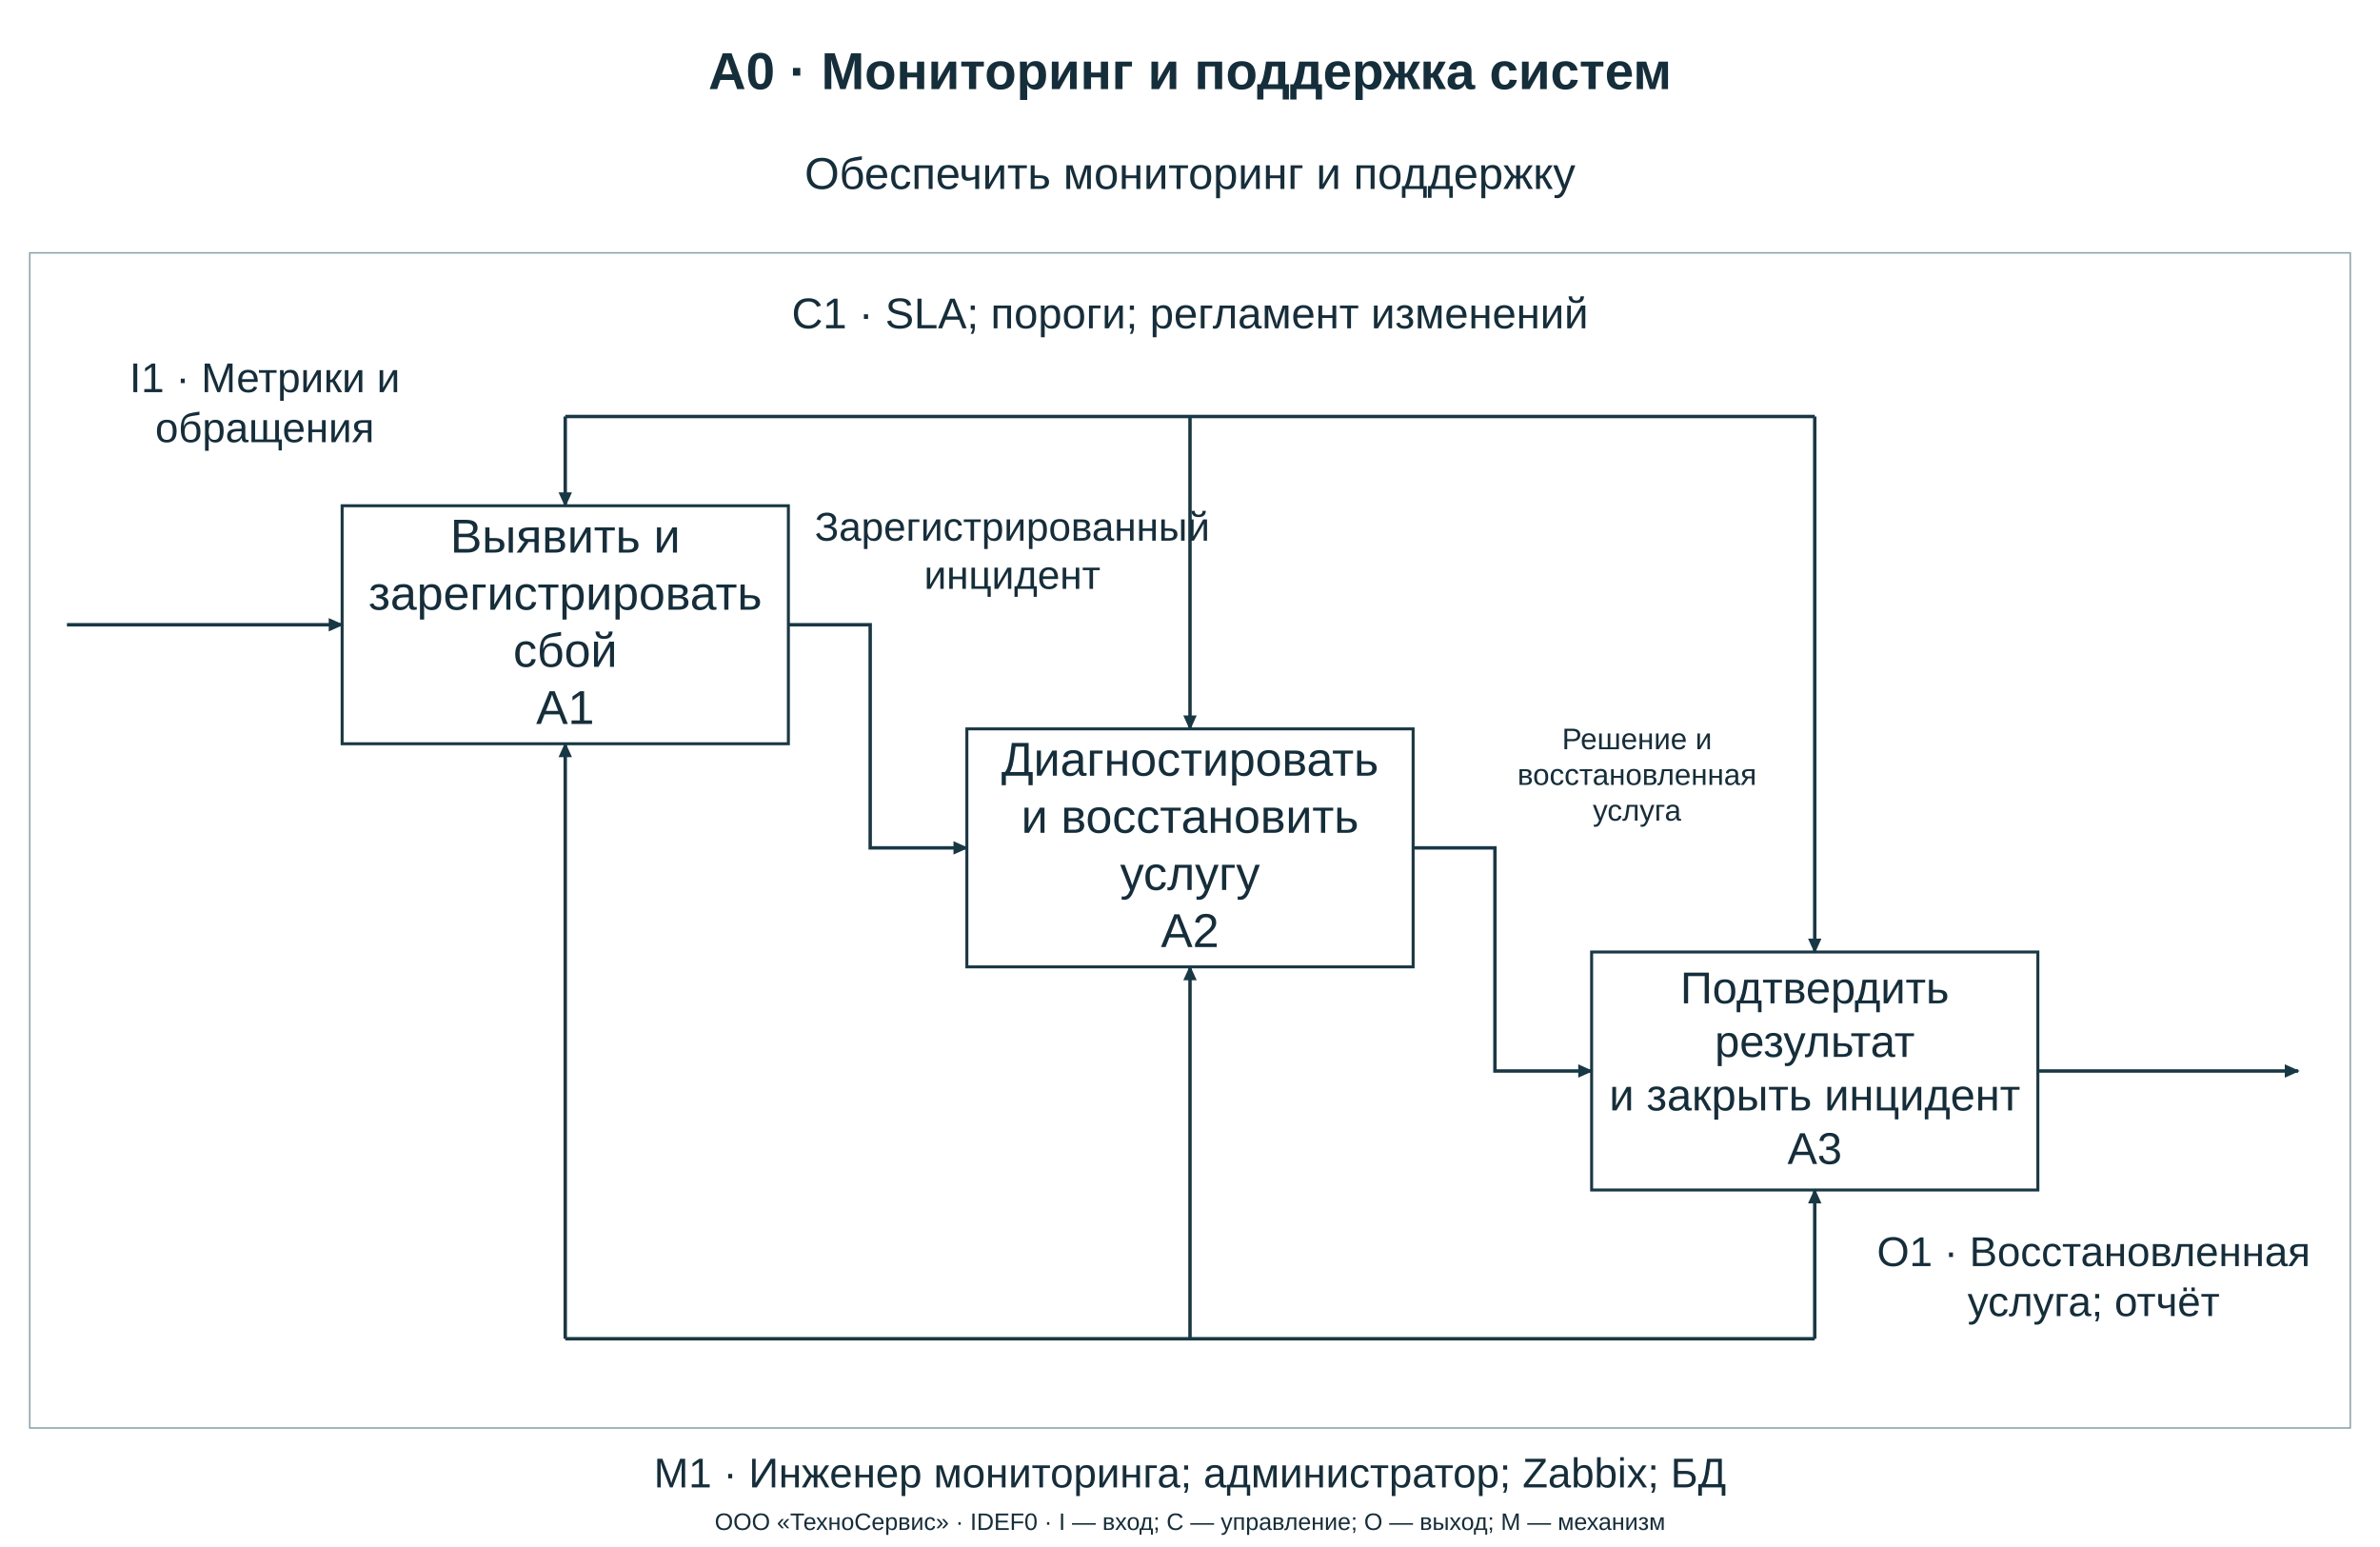
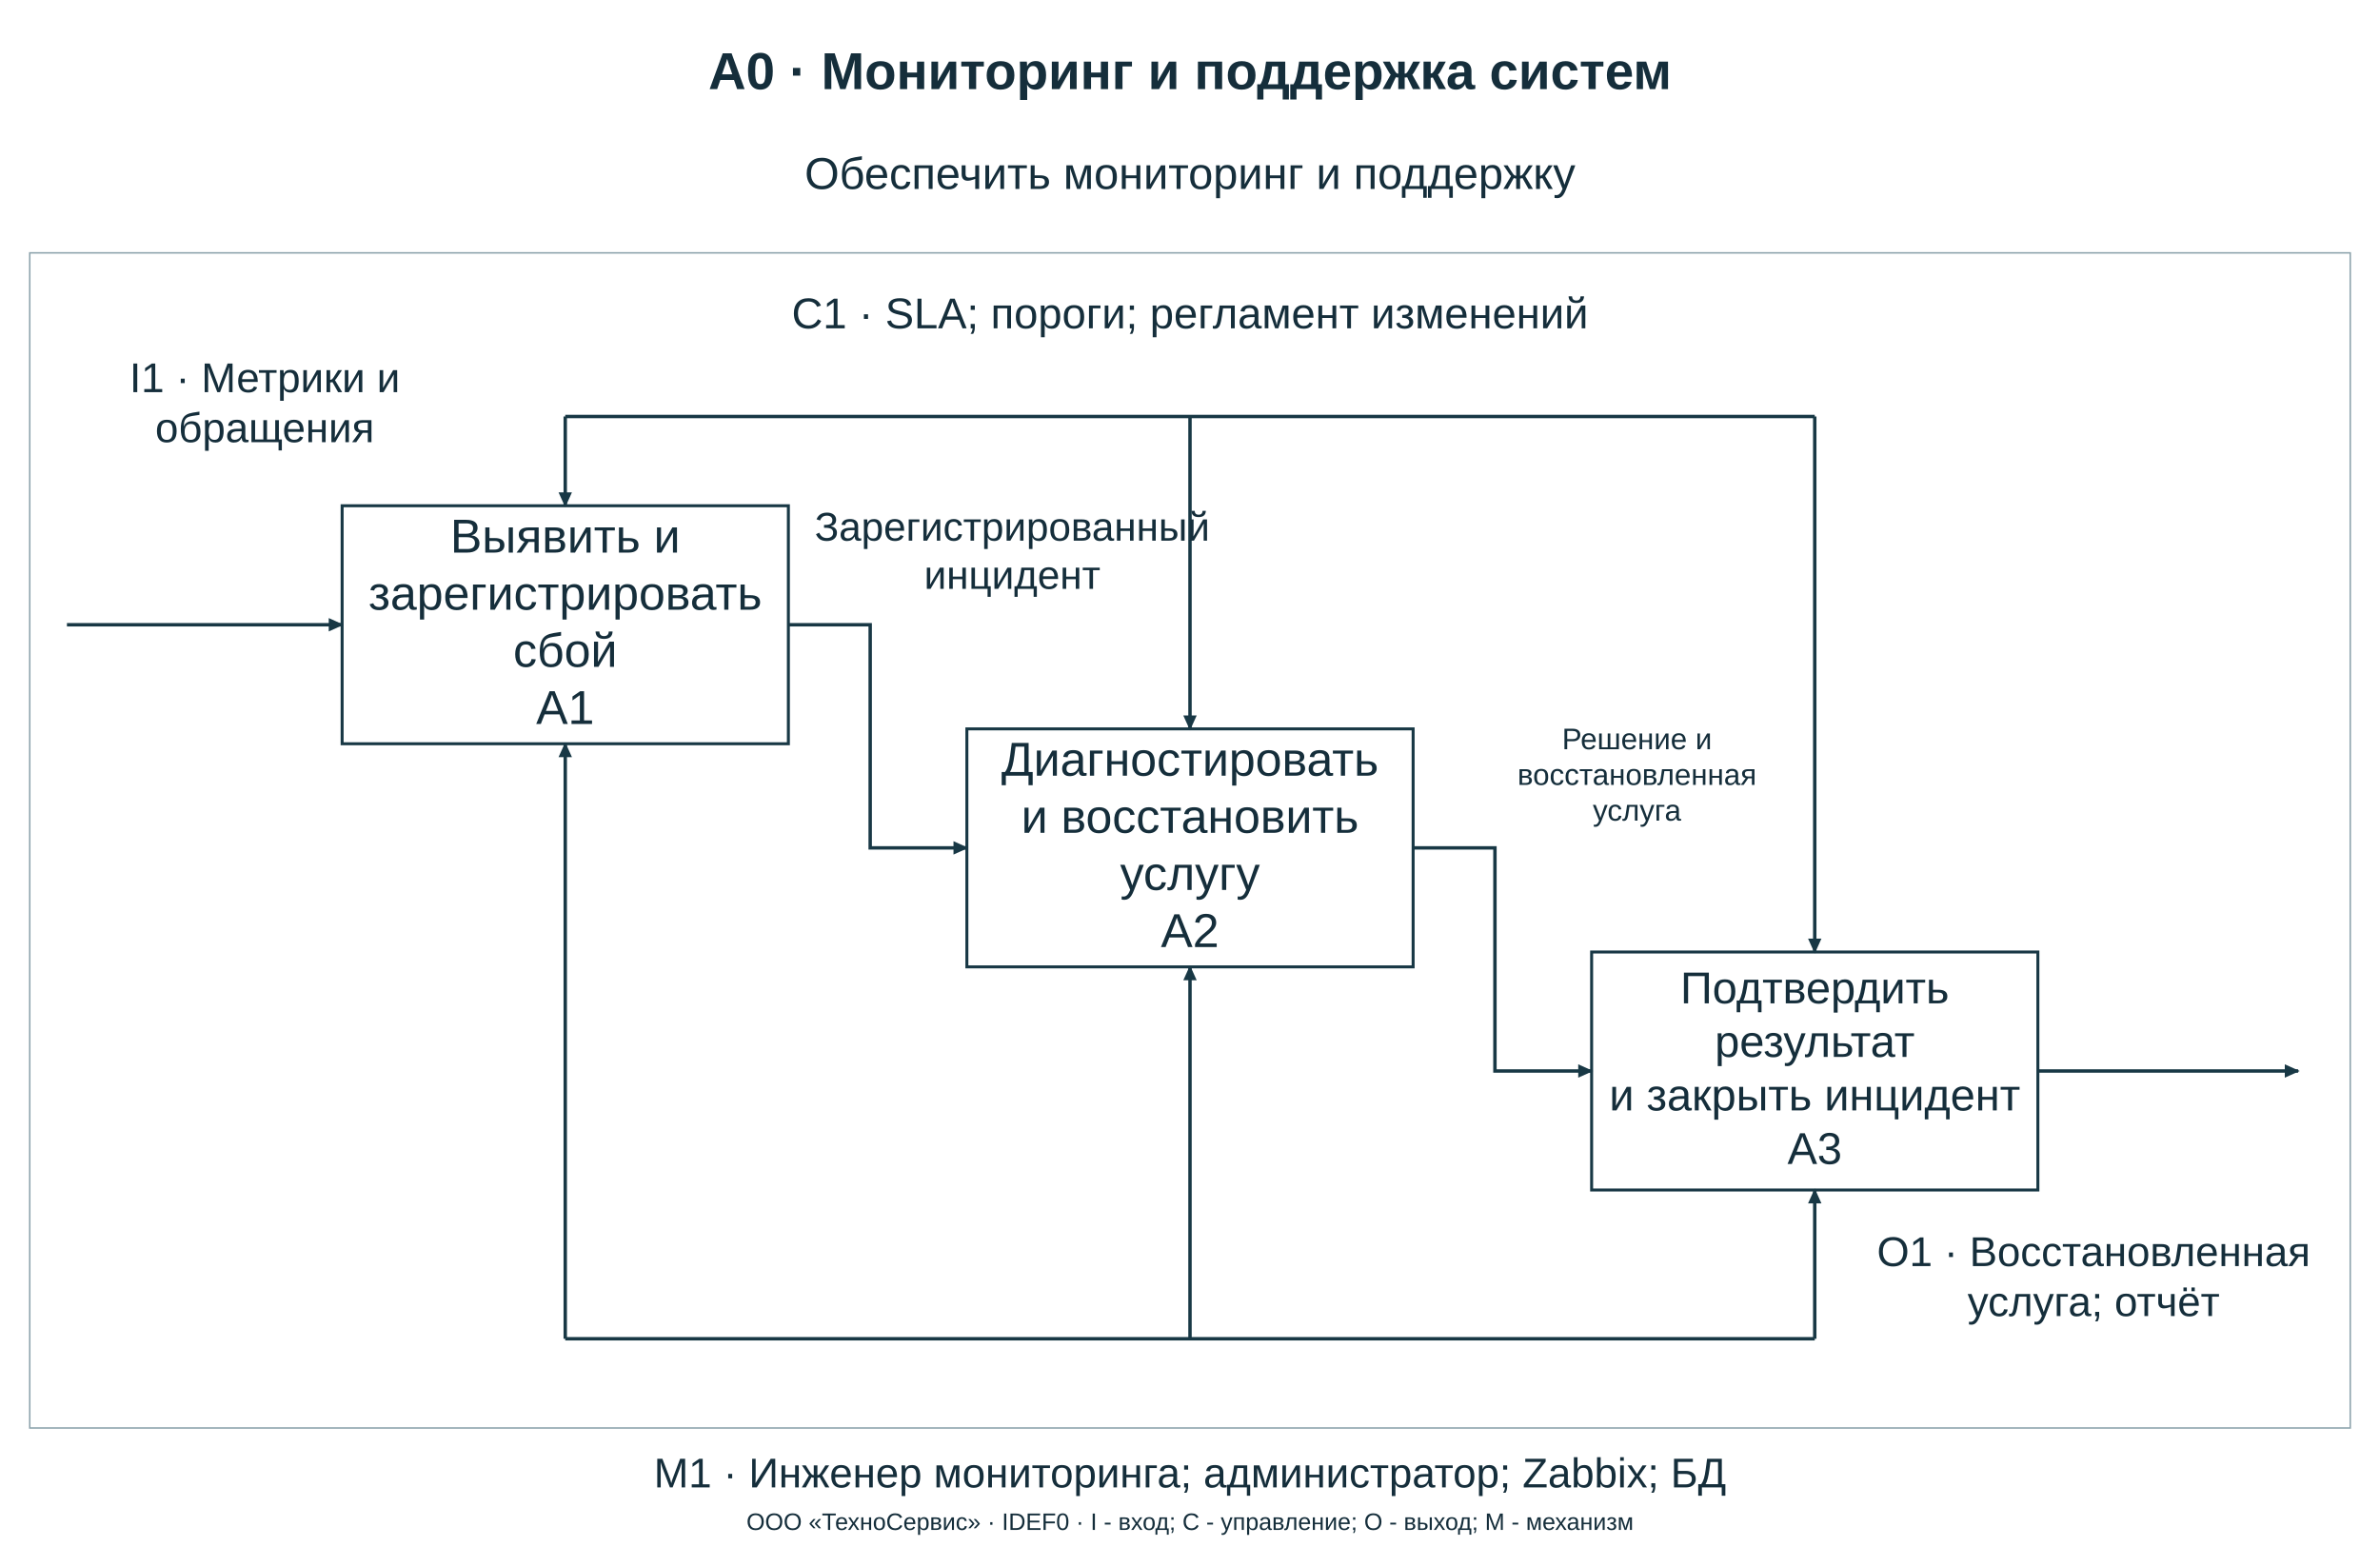
<svg xmlns="http://www.w3.org/2000/svg" width="1600" height="1040" viewBox="0 0 1600 1040">
  <defs>
    <marker id="arrow" markerWidth="11" markerHeight="9" refX="9" refY="4.5" orient="auto" markerUnits="userSpaceOnUse">
      <path d="M0 0 L10 4.5 L0 9 Z" fill="#183845" />
    </marker>
  </defs>
  <rect width="100%" height="100%" fill="white" />
  <text x="800.0" y="50.0" text-anchor="middle" dominant-baseline="middle" font-family="Arial, sans-serif" font-size="35" font-weight="700" fill="#152e3b">A0 · Мониторинг и поддержка систем</text>
  <text x="800.0" y="118.5" text-anchor="middle" dominant-baseline="middle" font-family="Arial, sans-serif" font-size="30" font-weight="400" fill="#152e3b">Обеспечить мониторинг и поддержку</text>
  <rect x="20" y="170" width="1560" height="790" fill="none" stroke="#8ba2ab" stroke-width="1" />
  <rect x="230" y="340" width="300" height="160" stroke="#183845" stroke-width="2" fill="white" />
  <text x="380.0" y="362.4" text-anchor="middle" dominant-baseline="middle" font-family="Arial, sans-serif" font-size="32" fill="#152e3b">Выявить и</text>
  <text x="380.0" y="400.8" text-anchor="middle" dominant-baseline="middle" font-family="Arial, sans-serif" font-size="32" fill="#152e3b">зарегистрировать</text>
  <text x="380.0" y="439.2" text-anchor="middle" dominant-baseline="middle" font-family="Arial, sans-serif" font-size="32" fill="#152e3b">сбой</text>
  <text x="380.0" y="477.6" text-anchor="middle" dominant-baseline="middle" font-family="Arial, sans-serif" font-size="32" fill="#152e3b">A1</text>
  <rect x="650" y="490" width="300" height="160" stroke="#183845" stroke-width="2" fill="white" />
  <text x="800.0" y="512.4" text-anchor="middle" dominant-baseline="middle" font-family="Arial, sans-serif" font-size="32" fill="#152e3b">Диагностировать</text>
  <text x="800.0" y="550.8" text-anchor="middle" dominant-baseline="middle" font-family="Arial, sans-serif" font-size="32" fill="#152e3b">и восстановить</text>
  <text x="800.0" y="589.2" text-anchor="middle" dominant-baseline="middle" font-family="Arial, sans-serif" font-size="32" fill="#152e3b">услугу</text>
  <text x="800.0" y="627.6" text-anchor="middle" dominant-baseline="middle" font-family="Arial, sans-serif" font-size="32" fill="#152e3b">A2</text>
  <rect x="1070" y="640" width="300" height="160" stroke="#183845" stroke-width="2" fill="white" />
  <text x="1220.0" y="666.0" text-anchor="middle" dominant-baseline="middle" font-family="Arial, sans-serif" font-size="30" fill="#152e3b">Подтвердить</text>
  <text x="1220.0" y="702.0" text-anchor="middle" dominant-baseline="middle" font-family="Arial, sans-serif" font-size="30" fill="#152e3b">результат</text>
  <text x="1220.0" y="738.0" text-anchor="middle" dominant-baseline="middle" font-family="Arial, sans-serif" font-size="30" fill="#152e3b">и закрыть инцидент</text>
  <text x="1220.0" y="774.0" text-anchor="middle" dominant-baseline="middle" font-family="Arial, sans-serif" font-size="30" fill="#152e3b">A3</text>
  <text x="800.0" y="212.5" text-anchor="middle" dominant-baseline="middle" font-family="Arial, sans-serif" font-size="29" font-weight="400" fill="#152e3b">C1 · SLA; пороги; регламент изменений</text>
  <polyline points="380,280 1220,280" fill="none" stroke="#183845" stroke-width="2.3" />
  <polyline points="380.0,280 380.0,340" fill="none" stroke="#183845" stroke-width="2.3" marker-end="url(#arrow)" />
  <polyline points="800.0,280 800.0,490" fill="none" stroke="#183845" stroke-width="2.3" marker-end="url(#arrow)" />
  <polyline points="1220.0,280 1220.0,640" fill="none" stroke="#183845" stroke-width="2.3" marker-end="url(#arrow)" />
  <text x="178.0" y="255.7" text-anchor="middle" dominant-baseline="middle" font-family="Arial, sans-serif" font-size="28" font-weight="400" fill="#152e3b">I1 · Метрики и</text>
  <text x="178.0" y="289.3" text-anchor="middle" dominant-baseline="middle" font-family="Arial, sans-serif" font-size="28" font-weight="400" fill="#152e3b">обращения</text>
  <polyline points="45,420.0 230,420.0" fill="none" stroke="#183845" stroke-width="2.3" marker-end="url(#arrow)" />
  <polyline points="530,420.0 585,420.0 585,570.0 650,570.0" fill="none" stroke="#183845" stroke-width="2.3" marker-end="url(#arrow)" />
  <text x="680.5" y="355.8" text-anchor="middle" dominant-baseline="middle" font-family="Arial, sans-serif" font-size="27" font-weight="400" fill="#152e3b">Зарегистрированный</text>
  <text x="680.5" y="388.2" text-anchor="middle" dominant-baseline="middle" font-family="Arial, sans-serif" font-size="27" font-weight="400" fill="#152e3b">инцидент</text>
  <polyline points="950,570.0 1005,570.0 1005,720.0 1070,720.0" fill="none" stroke="#183845" stroke-width="2.3" marker-end="url(#arrow)" />
  <text x="1100.5" y="498.0" text-anchor="middle" dominant-baseline="middle" font-family="Arial, sans-serif" font-size="20" font-weight="400" fill="#152e3b">Решение и</text>
  <text x="1100.5" y="522.0" text-anchor="middle" dominant-baseline="middle" font-family="Arial, sans-serif" font-size="20" font-weight="400" fill="#152e3b">восстановленная</text>
  <text x="1100.5" y="546.0" text-anchor="middle" dominant-baseline="middle" font-family="Arial, sans-serif" font-size="20" font-weight="400" fill="#152e3b">услуга</text>
  <polyline points="1370,720 1545,720" fill="none" stroke="#183845" stroke-width="2.3" marker-end="url(#arrow)" />
  <text x="1407.5" y="843.2" text-anchor="middle" dominant-baseline="middle" font-family="Arial, sans-serif" font-size="28" font-weight="400" fill="#152e3b">O1 · Восстановленная</text>
  <text x="1407.5" y="876.8" text-anchor="middle" dominant-baseline="middle" font-family="Arial, sans-serif" font-size="28" font-weight="400" fill="#152e3b">услуга; отчёт</text>
  <polyline points="380,900 1220,900" fill="none" stroke="#183845" stroke-width="2.3" />
  <polyline points="380.0,900 380.0,500" fill="none" stroke="#183845" stroke-width="2.3" marker-end="url(#arrow)" />
  <polyline points="800.0,900 800.0,650" fill="none" stroke="#183845" stroke-width="2.3" marker-end="url(#arrow)" />
  <polyline points="1220.0,900 1220.0,800" fill="none" stroke="#183845" stroke-width="2.3" marker-end="url(#arrow)" />
  <text x="800.0" y="992.0" text-anchor="middle" dominant-baseline="middle" font-family="Arial, sans-serif" font-size="28" font-weight="400" fill="#152e3b">M1 · Инженер мониторинга; администратор; Zabbix; БД</text>
-   <text x="800.0" y="1024.0" text-anchor="middle" dominant-baseline="middle" font-family="Arial, sans-serif" font-size="16" font-weight="400" fill="#152e3b">ООО «ТехноСервис» · IDEF0 · I — вход; C — управление; O — выход; M — механизм</text>
+   <text x="800.0" y="1024.0" text-anchor="middle" dominant-baseline="middle" font-family="Arial, sans-serif" font-size="16" font-weight="400" fill="#152e3b">ООО «ТехноСервис» · IDEF0 · I - вход; C - управление; O - выход; M - механизм</text>
</svg>
